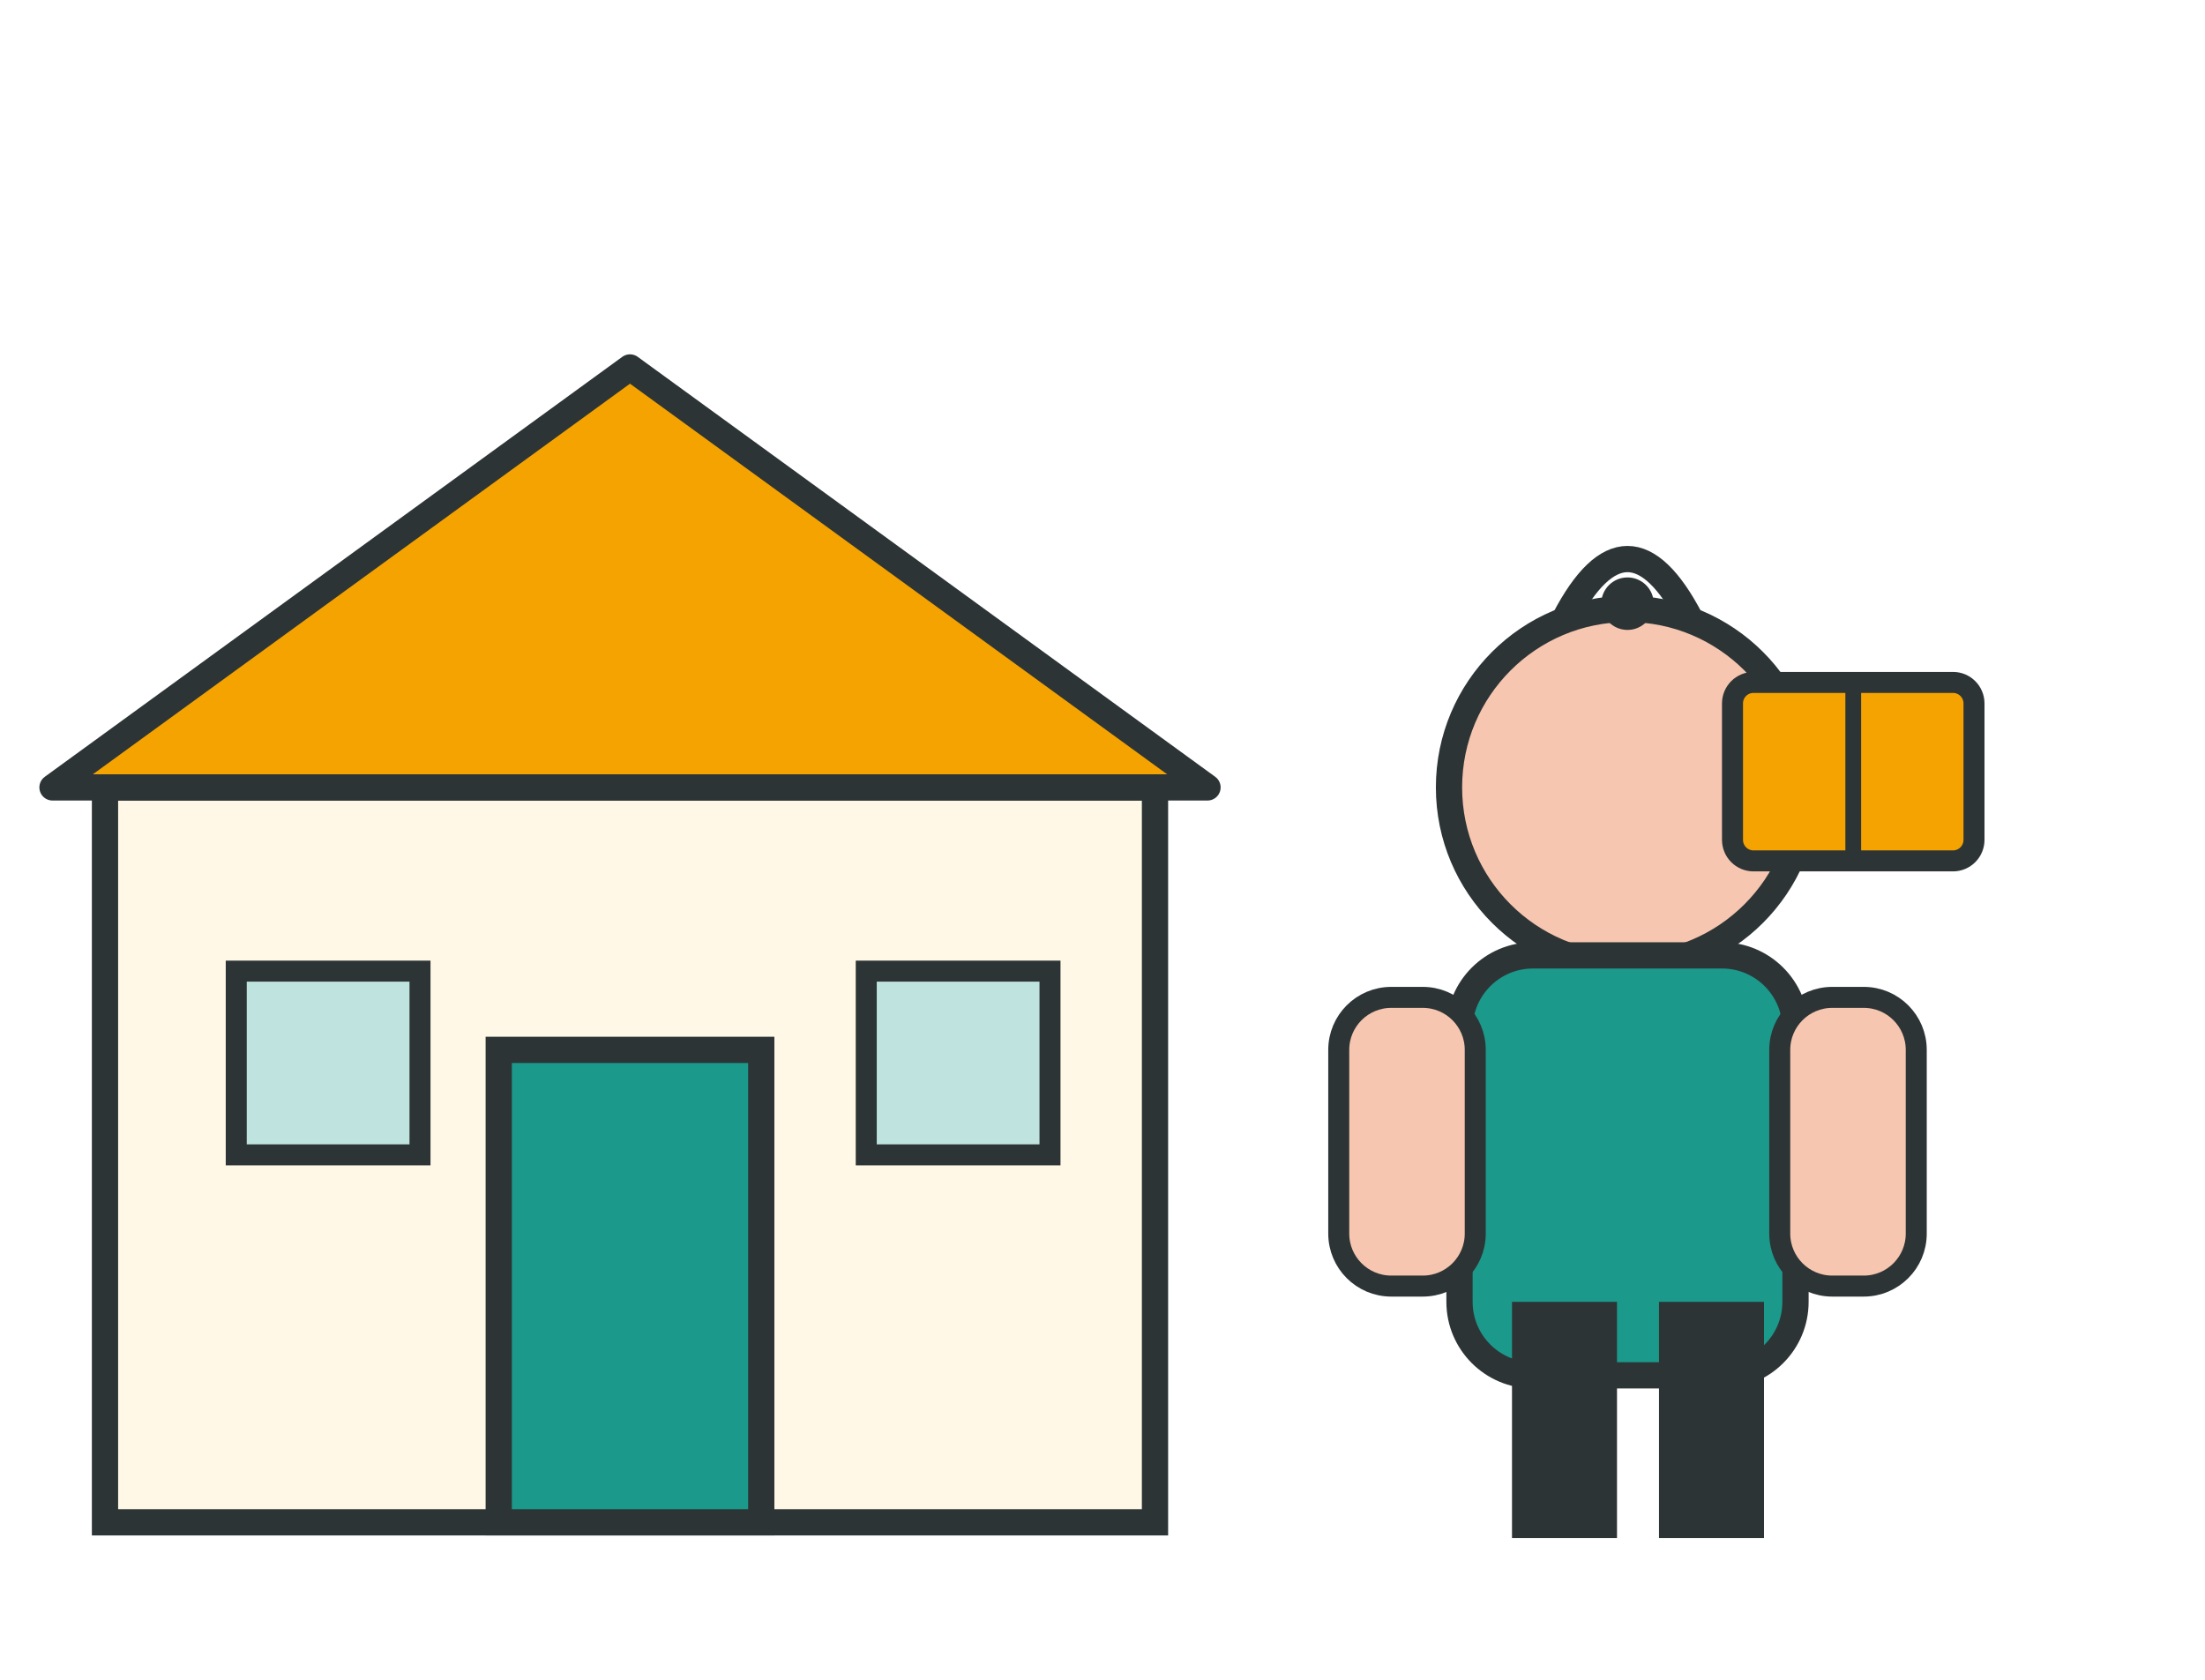
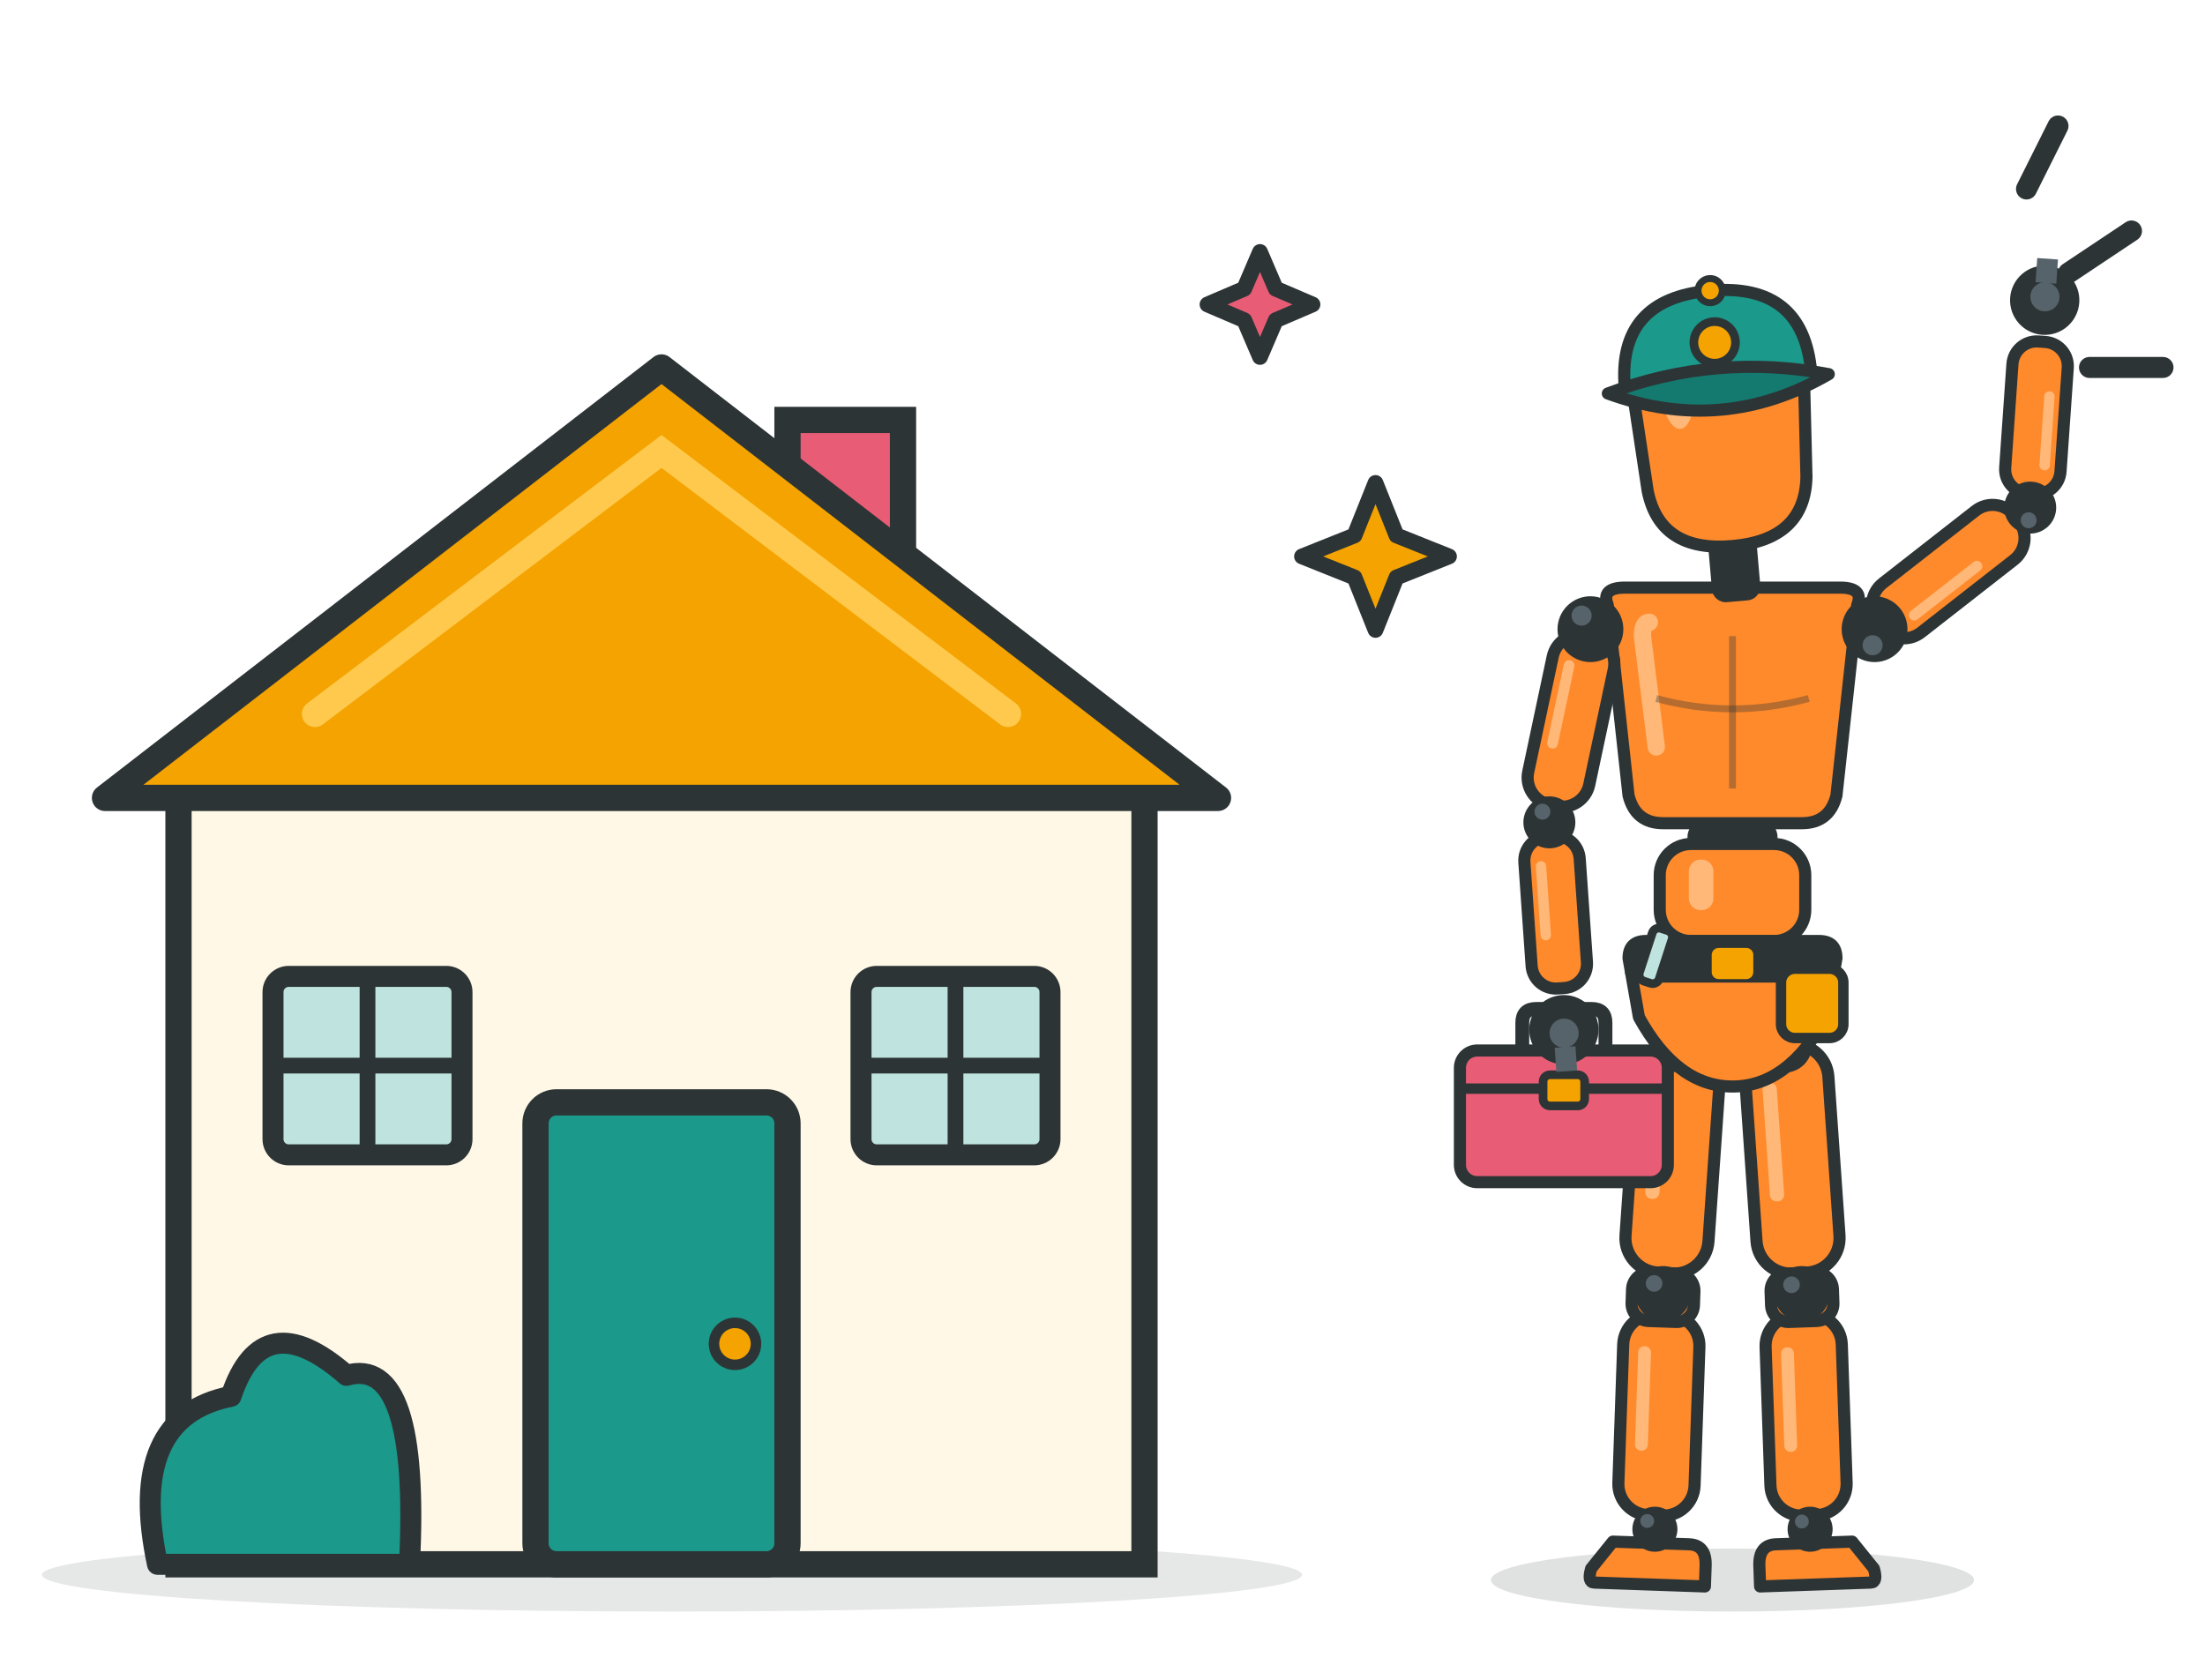
<svg xmlns="http://www.w3.org/2000/svg" viewBox="0 0 420 320">
-   <rect x="20" y="150" width="200" height="140" fill="#FFF8E7" stroke="#2D3436" stroke-width="5" />
-   <polygon points="10,150 120,70 230,150" fill="#F4A300" stroke="#2D3436" stroke-width="5" stroke-linejoin="round" />
-   <rect x="95" y="200" width="50" height="90" fill="#1B998B" stroke="#2D3436" stroke-width="5" />
-   <rect x="165" y="185" width="35" height="35" fill="#BFE3DE" stroke="#2D3436" stroke-width="4" />
-   <rect x="45" y="185" width="35" height="35" fill="#BFE3DE" stroke="#2D3436" stroke-width="4" />
-   <circle cx="310" cy="150" r="34" fill="#F6C6B0" stroke="#2D3436" stroke-width="5" />
-   <rect x="278" y="182" width="64" height="80" rx="14" fill="#1B998B" stroke="#2D3436" stroke-width="5" />
-   <rect x="255" y="190" width="26" height="55" rx="10" fill="#F6C6B0" stroke="#2D3436" stroke-width="4" />
-   <rect x="339" y="190" width="26" height="55" rx="10" fill="#F6C6B0" stroke="#2D3436" stroke-width="4" />
-   <rect x="288" y="248" width="20" height="45" fill="#2D3436" />
-   <rect x="316" y="248" width="20" height="45" fill="#2D3436" />
-   <rect x="330" y="130" width="46" height="34" rx="4" fill="#F4A300" stroke="#2D3436" stroke-width="4" />
-   <line x1="353" y1="130" x2="353" y2="164" stroke="#2D3436" stroke-width="3" />
-   <path d="M298 118 Q310 95 322 118" fill="none" stroke="#2D3436" stroke-width="5" stroke-linecap="round" />
-   <circle cx="310" cy="115" r="5" fill="#2D3436" />
+   <ellipse cx="128" cy="300" rx="120" ry="7" fill="#2D3436" opacity="0.12" />
+   <ellipse cx="330" cy="301" rx="46" ry="6" fill="#2D3436" opacity="0.15" />
+   <g>
+     <rect x="150" y="80" width="22" height="40" fill="#E85D75" stroke="#2D3436" stroke-width="5" />
+     <rect x="34" y="150" width="184" height="148" fill="#FFF8E7" stroke="#2D3436" stroke-width="5" />
+     <polygon points="20,152 126,70 232,152" fill="#F4A300" stroke="#2D3436" stroke-width="5" stroke-linejoin="round" />
+     <path d="M60 136 L126 86 L192 136" fill="none" stroke="#FFC94D" stroke-width="5" stroke-linecap="round" />
+     <rect x="102" y="210" width="48" height="88" rx="4" fill="#1B998B" stroke="#2D3436" stroke-width="5" />
+     <circle cx="140" cy="256" r="4" fill="#F4A300" stroke="#2D3436" stroke-width="2" />
+     <rect x="52" y="186" width="36" height="34" rx="3" fill="#BFE3DE" stroke="#2D3436" stroke-width="4" />
+     <line x1="70" y1="186" x2="70" y2="220" stroke="#2D3436" stroke-width="3" />
+     <line x1="52" y1="203" x2="88" y2="203" stroke="#2D3436" stroke-width="3" />
+     <rect x="164" y="186" width="36" height="34" rx="3" fill="#BFE3DE" stroke="#2D3436" stroke-width="4" />
+     <line x1="182" y1="186" x2="182" y2="220" stroke="#2D3436" stroke-width="3" />
+     <line x1="164" y1="203" x2="200" y2="203" stroke="#2D3436" stroke-width="3" />
+     <path d="M30 298 Q24 270 44 266 Q50 248 66 262 Q80 258 78 298 Z" fill="#1B998B" stroke="#2D3436" stroke-width="4" stroke-linejoin="round" />
+   </g>
+   <g fill="#F4A300" stroke="#2D3436" stroke-width="3" stroke-linejoin="round">
+     <path d="M262 92 L266 102 L276 106 L266 110 L262 120 L258 110 L248 106 L258 102 Z" />
+   </g>
+   <g fill="#E85D75" stroke="#2D3436" stroke-width="3" stroke-linejoin="round">
+     <path d="M240 48 L243 55 L250 58 L243 61 L240 68 L237 61 L230 58 L237 55 Z" />
+   </g>
+   <g transform="translate(330 63.1) scale(0.66)">
+     <g>
+       <g transform="translate(-15,206) rotate(4)">
+         <rect x="-12" y="0" width="24" height="66" rx="10" fill="#FF8A2B" stroke="#2D3436" stroke-width="3.5" />
+         <rect x="-7.2" y="10.6" width="4.1" height="34.3" rx="1.9" fill="#FFB878" />
+         <g transform="translate(0,72) rotate(-2)">
+           <rect x="-11" y="6" width="22" height="58" rx="9" fill="#FF8A2B" stroke="#2D3436" stroke-width="3.5" />
+           <rect x="-6.6" y="15.3" width="3.7" height="30.2" rx="1.8" fill="#FFB878" />
+           <path d="M-12 72 L10 72 Q15 72 15 78 L15 84 L-17 84 Q-19 84 -18 80 Z" fill="#FF8A2B" stroke="#2D3436" stroke-width="3.5" stroke-linejoin="round" />
+           <circle cx="0" cy="68" r="6.5" fill="#2D3436" />
+           <circle cx="-2.3" cy="65.7" r="2" fill="#56636A" />
+           <rect x="-9" y="-6" width="18" height="14" rx="5" fill="#FF8A2B" stroke="#2D3436" stroke-width="3.5" />
+           <rect x="-5.4" y="-3.8" width="3.1" height="7.3" rx="1.5" fill="#FFB878" />
+         </g>
+         <circle cx="0" cy="72" r="8" fill="#2D3436" />
+         <circle cx="-2.8" cy="69.2" r="2.4" fill="#56636A" />
+       </g>
+       <g transform="translate(15,206) rotate(-4)">
+         <rect x="-12" y="0" width="24" height="66" rx="10" fill="#FF8A2B" stroke="#2D3436" stroke-width="3.5" />
+         <rect x="-7.2" y="10.6" width="4.1" height="34.3" rx="1.9" fill="#FFB878" />
+         <g transform="translate(0,72) rotate(2)">
+           <rect x="-11" y="6" width="22" height="58" rx="9" fill="#FF8A2B" stroke="#2D3436" stroke-width="3.5" />
+           <rect x="-6.6" y="15.3" width="3.7" height="30.2" rx="1.8" fill="#FFB878" />
+           <path d="M12 72 L-10 72 Q-15 72 -15 78 L-15 84 L17 84 Q19 84 18 80 Z" fill="#FF8A2B" stroke="#2D3436" stroke-width="3.5" stroke-linejoin="round" />
+           <circle cx="0" cy="68" r="6.5" fill="#2D3436" />
+           <circle cx="-2.3" cy="65.7" r="2" fill="#56636A" />
+           <rect x="-9" y="-6" width="18" height="14" rx="5" fill="#FF8A2B" stroke="#2D3436" stroke-width="3.5" />
+           <rect x="-5.4" y="-3.8" width="3.1" height="7.3" rx="1.5" fill="#FFB878" />
+         </g>
+         <circle cx="0" cy="72" r="8" fill="#2D3436" />
+         <circle cx="-2.8" cy="69.2" r="2.4" fill="#56636A" />
+       </g>
+       <circle cx="-15" cy="206" r="8" fill="#2D3436" />
+       <circle cx="-17.8" cy="203.2" r="2.4" fill="#56636A" />
+       <circle cx="15" cy="206" r="8" fill="#2D3436" />
+       <circle cx="12.2" cy="203.2" r="2.4" fill="#56636A" />
+       <ellipse cx="0" cy="146" rx="13" ry="8" fill="#2D3436" />
+       <rect x="-21" y="148" width="42" height="28" rx="9" fill="#FF8A2B" stroke="#2D3436" stroke-width="3.5" />
+       <rect x="-12.6" y="152.5" width="7.1" height="14.6" rx="3.4" fill="#FFB878" />
+       <ellipse cx="0" cy="180" rx="11" ry="5" fill="#2D3436" />
+       <path d="M-30 181 Q-30 176 -25 176 L25 176 Q30 176 30 181 L27 198 Q16 218 0 218 Q-16 218 -27 198 Z" fill="#FF8A2B" stroke="#2D3436" stroke-width="3.5" stroke-linejoin="round" />
+       <path d="M-36 79 Q-38 74 -31 74 L31 74 Q38 74 36 79 L30 134 Q28 142 20 142 L-20 142 Q-28 142 -30 134 Z" fill="#FF8A2B" stroke="#2D3436" stroke-width="3.5" stroke-linejoin="round" />
+       <path d="M-24 84 Q-26 84 -26 88 L-22 120" fill="none" stroke="#FFB878" stroke-width="5" stroke-linecap="round" />
+       <path d="M0 88 L0 132" stroke="#2D3436" stroke-width="2" opacity="0.35" />
+       <path d="M-22 106 Q0 112 22 106" fill="none" stroke="#2D3436" stroke-width="2" opacity="0.35" />
+       <rect x="-31" y="177" width="62" height="11" rx="3" fill="#2D3436" />
+       <rect x="-6" y="178" width="12" height="9" rx="2" fill="#F4A300" />
+       <g transform="translate(-24 186) rotate(18)">
+         <rect x="-3" y="-14" width="6" height="16" rx="2" fill="#BFE3DE" stroke="#2D3436" stroke-width="2.5" />
+       </g>
+       <rect x="14" y="184" width="18" height="20" rx="4" fill="#F4A300" stroke="#2D3436" stroke-width="3" />
+       <g transform="rotate(-5 0 62)">
+         <rect x="-7" y="56" width="14" height="22" rx="4" fill="#2D3436" />
+         <path d="M-25 12 Q-25 -2 -11 -2 L11 -2 Q25 -2 25 12 L23 44 Q21 62 0 62 Q-21 62 -23 44 Z" fill="#FF8A2B" stroke="#2D3436" stroke-width="3.5" stroke-linejoin="round" />
+         <ellipse cx="-12" cy="17" rx="4.5" ry="10" fill="#FFB878" />
+         <path d="M-27 14 Q-27 -12 0 -12 Q27 -12 27 14 Z" fill="#1B998B" stroke="#2D3436" stroke-width="3.5" stroke-linejoin="round" />
+         <path d="M-32 15 Q0 30 32 15 Q0 6 -32 15 Z" fill="#147A6F" stroke="#2D3436" stroke-width="3.5" stroke-linejoin="round" />
+         <circle cx="0" cy="-12" r="3.5" fill="#F4A300" stroke="#2D3436" stroke-width="2" />
+         <circle cx="0" cy="3" r="6" fill="#F4A300" stroke="#2D3436" stroke-width="2.5" />
+       </g>
+       <g transform="translate(-41,86) rotate(12)">
+         <rect x="-9" y="2" width="18" height="50" rx="8" fill="#FF8A2B" stroke="#2D3436" stroke-width="3.5" />
+         <rect x="-5.4" y="10" width="3.1" height="26" rx="1.5" fill="#FFB878" />
+         <g transform="translate(0,57) rotate(-16)">
+           <rect x="-8" y="4" width="16" height="44" rx="7" fill="#FF8A2B" stroke="#2D3436" stroke-width="3.5" />
+           <rect x="-4.8" y="11" width="3" height="22.9" rx="1.5" fill="#FFB878" />
+           <g transform="translate(0,60) rotate(4)">
+             <g>
+               <path d="M-12 8 L-12 -2 Q-12 -6 -8 -6 L8 -6 Q12 -6 12 -2 L12 8" fill="none" stroke="#2D3436" stroke-width="4" />
+               <rect x="-30" y="6" width="60" height="38" rx="5" fill="#E85D75" stroke="#2D3436" stroke-width="3.5" />
+               <line x1="-30" y1="17" x2="30" y2="17" stroke="#2D3436" stroke-width="3" />
+               <rect x="-6" y="13" width="12" height="9" rx="2" fill="#F4A300" stroke="#2D3436" stroke-width="2.5" />
+             </g>
+           </g>
+           <g transform="translate(0,60)">
+             <circle cx="0" cy="0" r="10" fill="#2D3436" />
+             <circle cx="0" cy="1" r="4.2" fill="#56636A" />
+             <rect x="-3" y="5" width="6" height="7" fill="#56636A" />
+           </g>
+         </g>
+         <circle cx="0" cy="57" r="7.5" fill="#2D3436" />
+         <circle cx="-2.6" cy="54.4" r="2.3" fill="#56636A" />
+         <circle cx="0" cy="0" r="9.5" fill="#2D3436" />
+         <circle cx="-3.3" cy="-3.3" r="2.9" fill="#56636A" />
+       </g>
+       <g transform="translate(41,86) rotate(-128)">
+         <rect x="-9" y="2" width="18" height="50" rx="8" fill="#FF8A2B" stroke="#2D3436" stroke-width="3.5" />
+         <rect x="-5.4" y="10" width="3.1" height="26" rx="1.5" fill="#FFB878" />
+         <g transform="translate(0,57) rotate(-48)">
+           <rect x="-8" y="4" width="16" height="44" rx="7" fill="#FF8A2B" stroke="#2D3436" stroke-width="3.5" />
+           <rect x="-4.8" y="11" width="3" height="22.9" rx="1.5" fill="#FFB878" />
+           <g transform="translate(0,60)">
+             <circle cx="0" cy="0" r="10" fill="#2D3436" />
+             <circle cx="0" cy="1" r="4.2" fill="#56636A" />
+             <rect x="-3" y="5" width="6" height="7" fill="#56636A" />
+           </g>
+         </g>
+         <circle cx="0" cy="57" r="7.5" fill="#2D3436" />
+         <circle cx="-2.6" cy="54.4" r="2.3" fill="#56636A" />
+         <circle cx="0" cy="0" r="9.5" fill="#2D3436" />
+         <circle cx="-3.3" cy="-3.3" r="2.9" fill="#56636A" />
+       </g>
+     </g>
+   </g>
+   <g stroke="#2D3436" stroke-width="4" stroke-linecap="round" fill="none">
+     <path d="M394 52 L406 44" />
+     <path d="M398 70 L412 70" />
+     <path d="M386 36 L392 24" />
+   </g>
</svg>
